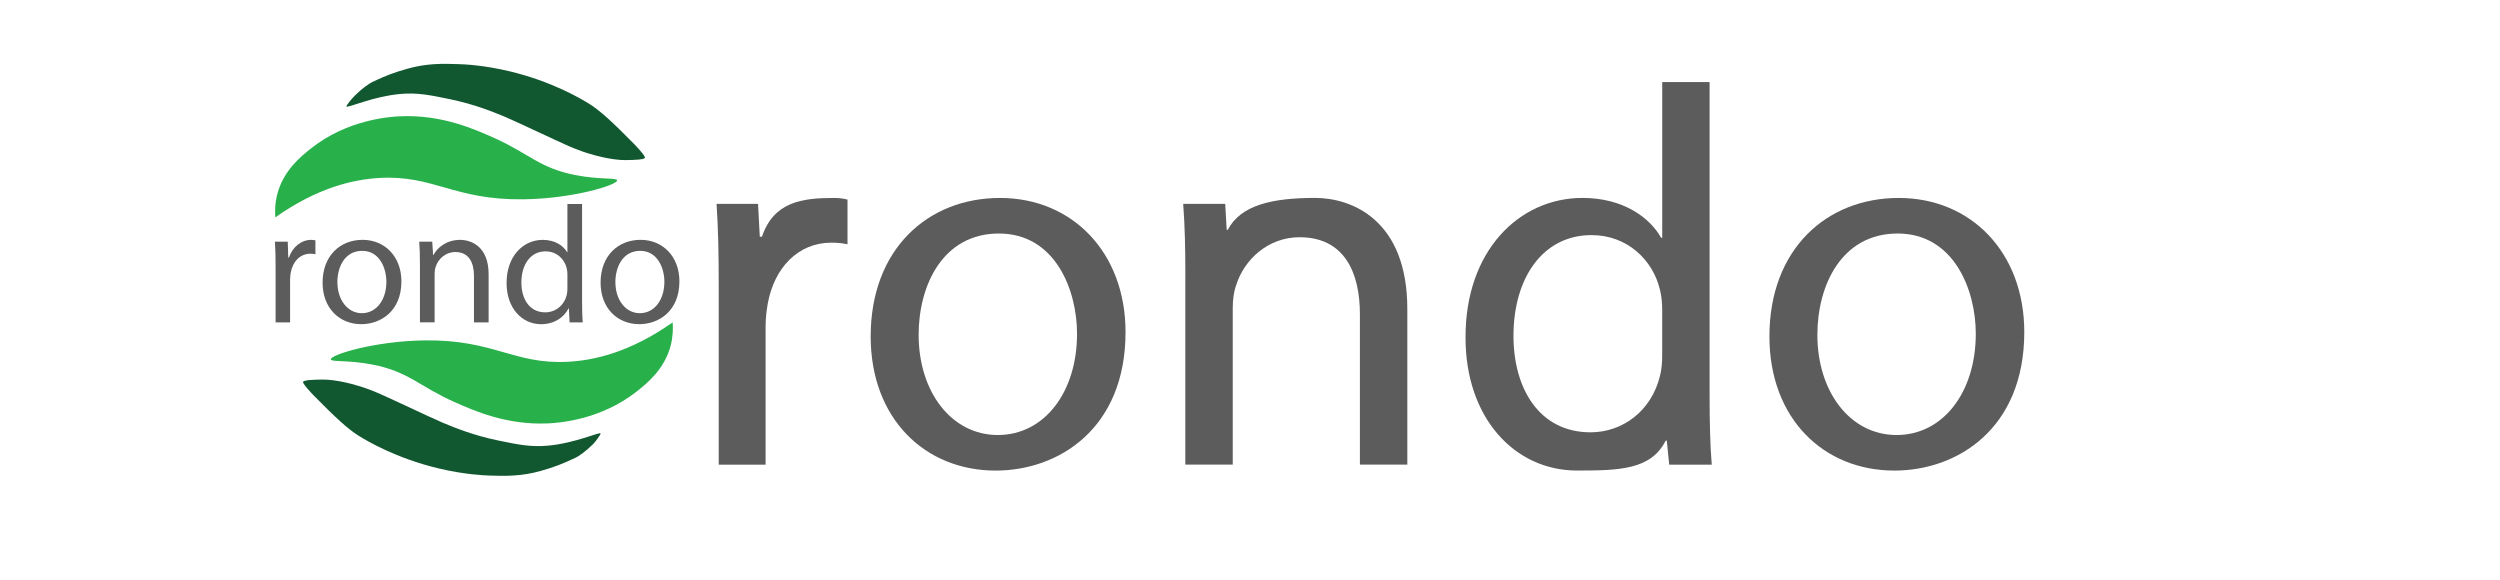
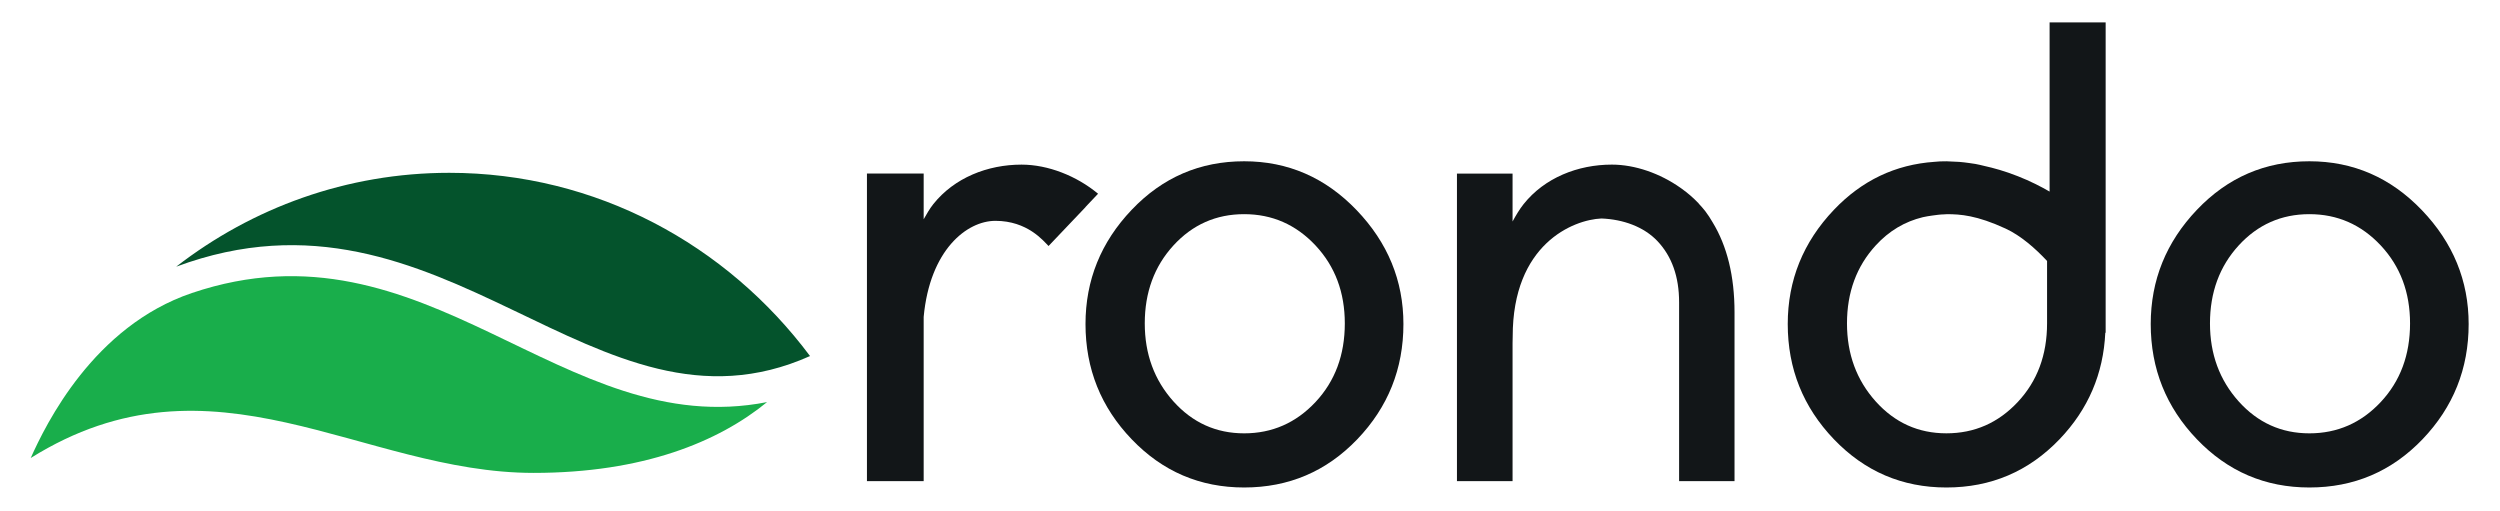
- <svg xmlns="http://www.w3.org/2000/svg" version="1.1" viewBox="-81.4 -18.9 740.2 171.5" preserveAspectRatio="xMidYMid meet" style="display: block;">
-   <g fill="#5c5c5c">
-     <path d="m131.4,65.55c0-9.09-.16-16.91-.64-24.09h12.28l.52,9.72h.64c3.51-10.37,11.92-11.47,21.34-11.47,1.6,0,2.71.16,3.99.48v13.24c-1.44-.32-2.87-.48-4.79-.48-9.89,0-16.91,7.5-18.82,18.03-.32,1.91-.64,4.15-.64,6.54v41.16h-13.88v-53.12Z" />
-     <path d="m251.85,79.43c0,28.56-19.78,41-38.45,41-20.9,0-37.01-15.32-37.01-39.72,0-25.84,16.91-41,38.29-41s37.17,16.11,37.17,39.72Zm-61.26.8c0,16.91,9.73,29.67,23.45,29.67s23.45-12.6,23.45-29.99c0-13.08-6.54-29.67-23.13-29.67s-23.77,15.31-23.77,29.99Z" fill-rule="evenodd" />
-     <path d="m269.56,62.36c0-7.98-.16-14.52-.64-20.9h12.44l.44,7.69h.32c3.83-7.34,13.12-9.45,25.88-9.45,10.69,0,27.28,6.38,27.28,32.86v46.1h-14.04v-44.51c0-12.44-4.63-22.81-17.87-22.81-9.25,0-16.43,6.54-18.82,14.36-.64,1.75-.96,4.15-.96,6.54v46.42h-14.04v-56.31Z" fill-rule="evenodd" />
-     <path d="m424.78,5.4v93.33c0,6.86.16,14.68.64,19.94h-12.6l-.72-7.12h-.32c-4.31,8.61-13.64,8.87-26.24,8.87-18.67,0-33.02-15.79-33.02-39.24-.16-25.69,15.79-41.48,34.62-41.48,11.8,0,19.78,5.58,23.29,11.81h.32V5.4h14.04Zm-14.04,67.48c0-1.75-.16-4.15-.64-5.9-2.07-8.93-9.73-16.27-20.26-16.27-14.52,0-23.13,12.76-23.13,29.83,0,15.63,7.66,28.56,22.81,28.56,9.41,0,18.03-6.22,20.58-16.75.48-1.92.64-3.83.64-6.06v-13.4Z" fill-rule="evenodd" />
-     <path d="m517.95,79.43c0,28.56-19.78,41-38.45,41-20.9,0-37.01-15.32-37.01-39.72,0-25.84,16.91-41,38.29-41s37.17,16.11,37.17,39.72Zm-61.26.8c0,16.91,9.73,29.67,23.45,29.67s23.45-12.6,23.45-29.99c0-13.08-6.54-29.67-23.13-29.67s-23.77,15.31-23.77,29.99Z" fill-rule="evenodd" />
-   </g>
-   <path d="m.12,45.45c12.67-8.95,23.35-11.23,30.75-11.66,16.13-.94,22.02,6.57,42.62,6.32,14.81-.18,27.97-4.26,27.83-5.62-.09-.83-5.09-.14-12.3-1.54-10.79-2.1-13.75-6.4-24.31-11.1-5.85-2.6-15.45-6.87-27.68-6.32-3.11.14-15.55,1-26.21,9.41-3.22,2.54-8.29,6.66-10.11,13.62C-.02,41.35-.01,43.78.12,45.45Z" fill="#28b04b" fill-rule="evenodd" />
-   <path d="m21.2,12.65c.45.43,7.85-2.99,15.83-3.72,5.11-.47,8.89.32,14.79,1.54,7.24,1.5,12.58,3.68,16.26,5.2,1.56.64,5.92,2.68,14.64,6.74,3.18,1.48,5.37,2.51,8.64,3.65.58.2,5.88,2.02,10.84,2.39,1.13.08,2.03.06,3.81,0,3.04-.1,3.29-.42,3.51-.56.46-.3-2.39-3.36-3.11-4.09-6.37-6.48-10.18-9.99-13.29-11.92-2.41-1.5-11.04-6.67-23.72-9.69C61.86.4,56.2.14,54.45.09c-4.72-.16-9.5-.28-15.38,1.4-3.89,1.11-6.21,1.98-10.21,3.88-.98.46-3.14,1.98-5.16,3.99-.81.8-2.74,3.07-2.5,3.3Z" fill="#115830" fill-rule="evenodd" />
-   <path d="m117.76,76.54c-12.67,8.95-23.35,11.23-30.75,11.66-16.13.94-22.02-6.57-42.62-6.32-14.81.18-27.97,4.26-27.83,5.62.09.83,5.09.14,12.3,1.54,10.79,2.1,13.75,6.4,24.31,11.1,5.85,2.6,15.45,6.87,27.68,6.32,3.11-.14,15.55-1,26.21-9.41,3.22-2.54,8.29-6.66,10.11-13.62.72-2.78.72-5.21.59-6.88Z" fill="#28b04b" fill-rule="evenodd" />
-   <path d="m96.44,109.42c-.27-.5-7.61,2.91-15.59,3.63-5.11.47-8.89-.32-14.79-1.54-7.24-1.5-12.58-3.68-16.26-5.2-1.56-.64-5.92-2.68-14.64-6.74-3.18-1.48-5.37-2.51-8.64-3.65-.58-.2-5.88-2.02-10.84-2.39-1.13-.08-2.03-.06-3.81,0-3.04.1-3.29.42-3.51.56-.46.3,2.39,3.36,3.11,4.09,6.37,6.48,10.18,9.99,13.29,11.92,2.41,1.5,11.04,6.67,23.72,9.69,7.53,1.79,13.19,2.05,14.94,2.11,4.72.16,9.5.28,15.38-1.4,3.89-1.11,6.21-1.98,10.21-3.88.98-.46,2.98-1.83,5.16-3.99.81-.8,2.38-2.99,2.26-3.21Z" fill="#115830" fill-rule="evenodd" />
-   <g fill="#5c5c5c">
-     <path d="m.2,60.11c0-2.81-.05-5.23-.2-7.45h3.8l.15,4.69h.2c1.09-3.21,3.7-5.23,6.61-5.23.49,0,.84.05,1.23.15v4.1c-.44-.1-.89-.15-1.48-.15-3.06,0-5.23,2.32-5.82,5.58-.1.59-.2,1.28-.2,2.02v12.73H.2v-16.43Z" fill-rule="evenodd" />
-     <path d="m37.45,64.4c0,8.83-6.12,12.68-11.89,12.68-6.46,0-11.45-4.74-11.45-12.29,0-8,5.23-12.68,11.84-12.68s11.5,4.98,11.5,12.29Zm-18.95.25c0,5.23,3.01,9.18,7.25,9.18s7.25-3.9,7.25-9.28c0-4.05-2.02-9.18-7.16-9.18s-7.35,4.74-7.35,9.28Z" fill-rule="evenodd" />
-     <path d="m42.93,59.12c0-2.47-.05-4.49-.2-6.46h3.85l.25,3.95h.1c1.18-2.27,3.95-4.49,7.9-4.49,3.31,0,8.44,1.97,8.44,10.17v14.26h-4.34v-13.77c0-3.85-1.43-7.06-5.53-7.06-2.86,0-5.08,2.02-5.82,4.44-.2.54-.3,1.28-.3,2.02v14.36h-4.34v-17.42Z" fill-rule="evenodd" />
-     <path d="m90.94,41.51v28.87c0,2.12.05,4.54.2,6.17h-3.9l-.2-4.15h-.1c-1.33,2.67-4.24,4.69-8.14,4.69-5.77,0-10.21-4.89-10.21-12.14-.05-7.95,4.89-12.83,10.71-12.83,3.65,0,6.12,1.73,7.2,3.65h.1v-14.26h4.34Zm-4.34,20.87c0-.54-.05-1.28-.2-1.83-.64-2.76-3.01-5.03-6.27-5.03-4.49,0-7.16,3.95-7.16,9.23,0,4.84,2.37,8.83,7.06,8.83,2.91,0,5.58-1.92,6.37-5.18.15-.59.2-1.18.2-1.88v-4.15Z" fill-rule="evenodd" />
-     <path d="m119.76,64.4c0,8.83-6.12,12.68-11.89,12.68-6.46,0-11.45-4.74-11.45-12.29,0-8,5.23-12.68,11.84-12.68s11.5,4.98,11.5,12.29Zm-18.95.25c0,5.23,3.01,9.18,7.25,9.18s7.25-3.9,7.25-9.28c0-4.05-2.02-9.18-7.16-9.18s-7.35,4.74-7.35,9.28Z" fill-rule="evenodd" />
+ <svg xmlns="http://www.w3.org/2000/svg" width="100%" height="100%" viewBox="0 0 3244 662" version="1.1" xml:space="preserve" style="fill-rule:evenodd;clip-rule:evenodd;stroke-linejoin:round;stroke-miterlimit:2;">
+   <g transform="matrix(1,0,0,1,-1661.111,-1135.944)">
+     <g id="Artboard3" transform="matrix(2.604965,0,0,0.505431,-1712.32,1135.944)">
+       <rect x="1295" y="0" width="1245" height="1309" style="fill:none;" />
+       <g transform="matrix(1.036212,0,0,1.189633,-68.77772,-43.3891)">
+         <g transform="matrix(2.830763,0,0,12.70805,1914.203,974.3674)">
+           <path d="M0,-37.434C-4.758,-37.434 -8.765,-35.663 -12.009,-32.119C-15.253,-28.572 -16.877,-24.16 -16.877,-18.88C-16.877,-13.67 -15.253,-9.259 -12.009,-5.64C-8.765,-2.023 -4.758,-0.214 0,-0.214C4.761,-0.214 8.8,-1.988 12.122,-5.532C15.438,-9.077 17.095,-13.527 17.095,-18.88C17.095,-24.16 15.438,-28.572 12.122,-32.119C8.8,-35.663 4.761,-37.434 0,-37.434M0,-46.416C7.433,-46.416 13.792,-43.65 19.097,-38.121C24.395,-32.593 27.048,-26.141 27.048,-18.773C27.048,-11.181 24.436,-4.66 19.208,0.797C13.975,6.254 7.574,8.982 0,8.982C-7.507,8.982 -13.867,6.254 -19.095,0.797C-24.328,-4.66 -26.941,-11.181 -26.941,-18.773C-26.941,-26.216 -24.328,-32.681 -19.095,-38.176C-13.867,-43.67 -7.507,-46.416 0,-46.416" style="fill:rgb(18,22,24);fill-rule:nonzero;" />
+         </g>
+         <g transform="matrix(2.830763,0,0,12.70805,2426.278,974.3674)">
+           <path d="M0,-37.434C-4.758,-37.434 -8.765,-35.663 -12.009,-32.119C-15.253,-28.572 -16.88,-24.16 -16.88,-18.88C-16.88,-13.67 -15.253,-9.259 -12.009,-5.64C-8.765,-2.023 -4.758,-0.214 0,-0.214C4.761,-0.214 8.801,-1.988 12.122,-5.532C15.438,-9.077 17.096,-13.527 17.096,-18.88C17.096,-24.16 15.438,-28.572 12.122,-32.119C8.801,-35.663 4.761,-37.434 0,-37.434M0,-46.416C7.433,-46.416 13.792,-43.65 19.098,-38.121C24.395,-32.593 27.048,-26.141 27.048,-18.773C27.048,-11.181 24.433,-4.66 19.208,0.797C13.972,6.254 7.574,8.982 0,8.982C-7.507,8.982 -13.867,6.254 -19.095,0.797C-24.328,-4.66 -26.941,-11.181 -26.941,-18.773C-26.941,-26.216 -24.328,-32.681 -19.095,-38.176C-13.867,-43.67 -7.507,-46.416 0,-46.416" style="fill:rgb(18,22,24);fill-rule:nonzero;" />
+         </g>
+         <g transform="matrix(2.830763,0,0,12.70805,2286.089,269.214)">
+           <path d="M0,49.957C-3.318,53.501 -7.358,55.272 -12.119,55.272C-16.88,55.272 -20.883,53.466 -24.127,49.85C-27.372,46.23 -28.999,41.819 -28.999,36.609C-28.999,31.33 -27.372,26.915 -24.127,23.371C-21.843,20.874 -19.156,19.305 -16.118,18.569C-15.565,18.443 -15.029,18.363 -14.5,18.287C-13.831,18.194 -13.158,18.099 -12.455,18.086C-12.316,18.083 -12.142,18.058 -12.014,18.058C-9.768,18.058 -6.955,18.246 -2.084,20.496C0.557,21.713 3.011,23.902 4.977,25.999L4.977,36.609C4.977,41.962 3.316,46.415 0,49.957M5.408,-14.514L5.408,14.221C3.932,13.366 2.133,12.442 0.013,11.608C-2.228,10.723 -4.073,10.223 -5.738,9.85C-6.221,9.732 -6.698,9.617 -7.191,9.527C-7.568,9.463 -7.892,9.419 -8.238,9.373C-8.798,9.293 -9.36,9.222 -9.932,9.178C-10.551,9.132 -11.069,9.111 -11.567,9.101C-11.754,9.096 -11.929,9.075 -12.119,9.075C-12.145,9.075 -12.17,9.078 -12.198,9.078L-12.219,9.078C-12.899,9.067 -13.536,9.106 -14.146,9.167C-20.773,9.627 -26.468,12.324 -31.216,17.314C-36.444,22.806 -39.06,29.273 -39.06,36.717C-39.06,44.308 -36.444,50.83 -31.216,56.286C-25.986,61.743 -19.624,64.471 -12.119,64.471C-4.545,64.471 1.856,61.743 7.089,56.286C11.973,51.186 14.544,45.145 14.866,38.185L14.927,38.185L14.927,-14.514L5.408,-14.514Z" style="fill:rgb(18,22,24);fill-rule:nonzero;" />
+         </g>
+         <g transform="matrix(2.830763,0,0,12.70805,2139.381,950.4076)">
+           <path d="M0,-34.18C-0.357,-34.799 -0.75,-35.407 -1.201,-36.007C-1.542,-36.462 -1.933,-36.885 -2.323,-37.308C-2.367,-37.357 -2.395,-37.419 -2.438,-37.468C-2.461,-37.491 -2.49,-37.506 -2.513,-37.529C-3.321,-38.376 -4.235,-39.146 -5.208,-39.852C-5.297,-39.916 -5.387,-39.983 -5.479,-40.044C-8.921,-42.465 -13.156,-43.964 -17.104,-43.964C-22.875,-43.964 -28.527,-41.725 -32.089,-37.255C-32.805,-36.356 -33.396,-35.34 -33.965,-34.305L-33.965,-42.442L-43.408,-42.442L-43.408,9.784L-33.965,9.784L-33.965,-13.619C-33.958,-13.992 -33.942,-14.318 -33.942,-14.749C-33.963,-30.446 -23.694,-34.609 -18.869,-34.814C-15.209,-34.673 -11.675,-33.423 -9.36,-30.974C-6.907,-28.38 -5.683,-24.917 -5.683,-20.59L-5.683,9.784L3.729,9.784L3.729,-18.858C3.729,-25.056 2.464,-30.143 0,-34.18" style="fill:rgb(18,22,24);fill-rule:nonzero;" />
+         </g>
+         <g transform="matrix(2.830763,0,0,12.70805,1837.903,983.1601)">
+           <path d="M0,-39.33L2.146,-41.594C-1.491,-44.624 -6.362,-46.539 -10.849,-46.539C-16.621,-46.539 -22.272,-44.301 -25.832,-39.833C-26.458,-39.05 -26.956,-38.149 -27.469,-37.261L-27.469,-45.02L-37.102,-45.02L-37.102,7.209L-27.469,7.209L-27.469,-20.674C-26.42,-32.054 -20.14,-36.992 -15.284,-36.992C-9.835,-36.992 -7.127,-33.581 -6.265,-32.719L-6.265,-32.716L0.013,-39.317C0.01,-39.322 0.002,-39.325 0,-39.33" style="fill:rgb(18,22,24);fill-rule:nonzero;" />
+         </g>
+         <g transform="matrix(1.543611,0,0,6.929686,1572.642,497.5803)">
+           <path d="M0,80.732C34.099,80.732 57.572,71.061 72.706,58.679C8.825,71.257 -33.337,0 -106.421,24.711C-137.042,35.065 -151.911,65.587 -156.619,76.098L-156.619,76.097C-99.677,40.502 -53.595,80.732 0,80.732" style="fill:rgb(25,174,75);fill-rule:nonzero;" />
+         </g>
+         <g transform="matrix(1.543611,0,0,6.929686,1532.083,999.988)">
+           <path d="M0,-85.222C-31.907,-85.222 -61.346,-74.341 -85.034,-55.99C-1.412,-87.095 45.216,1.873 112.354,-28.159C86.44,-62.862 45.752,-85.222 0,-85.222" style="fill:rgb(4,83,44);fill-rule:nonzero;" />
+         </g>
+       </g>
+     </g>
  </g>
</svg>
